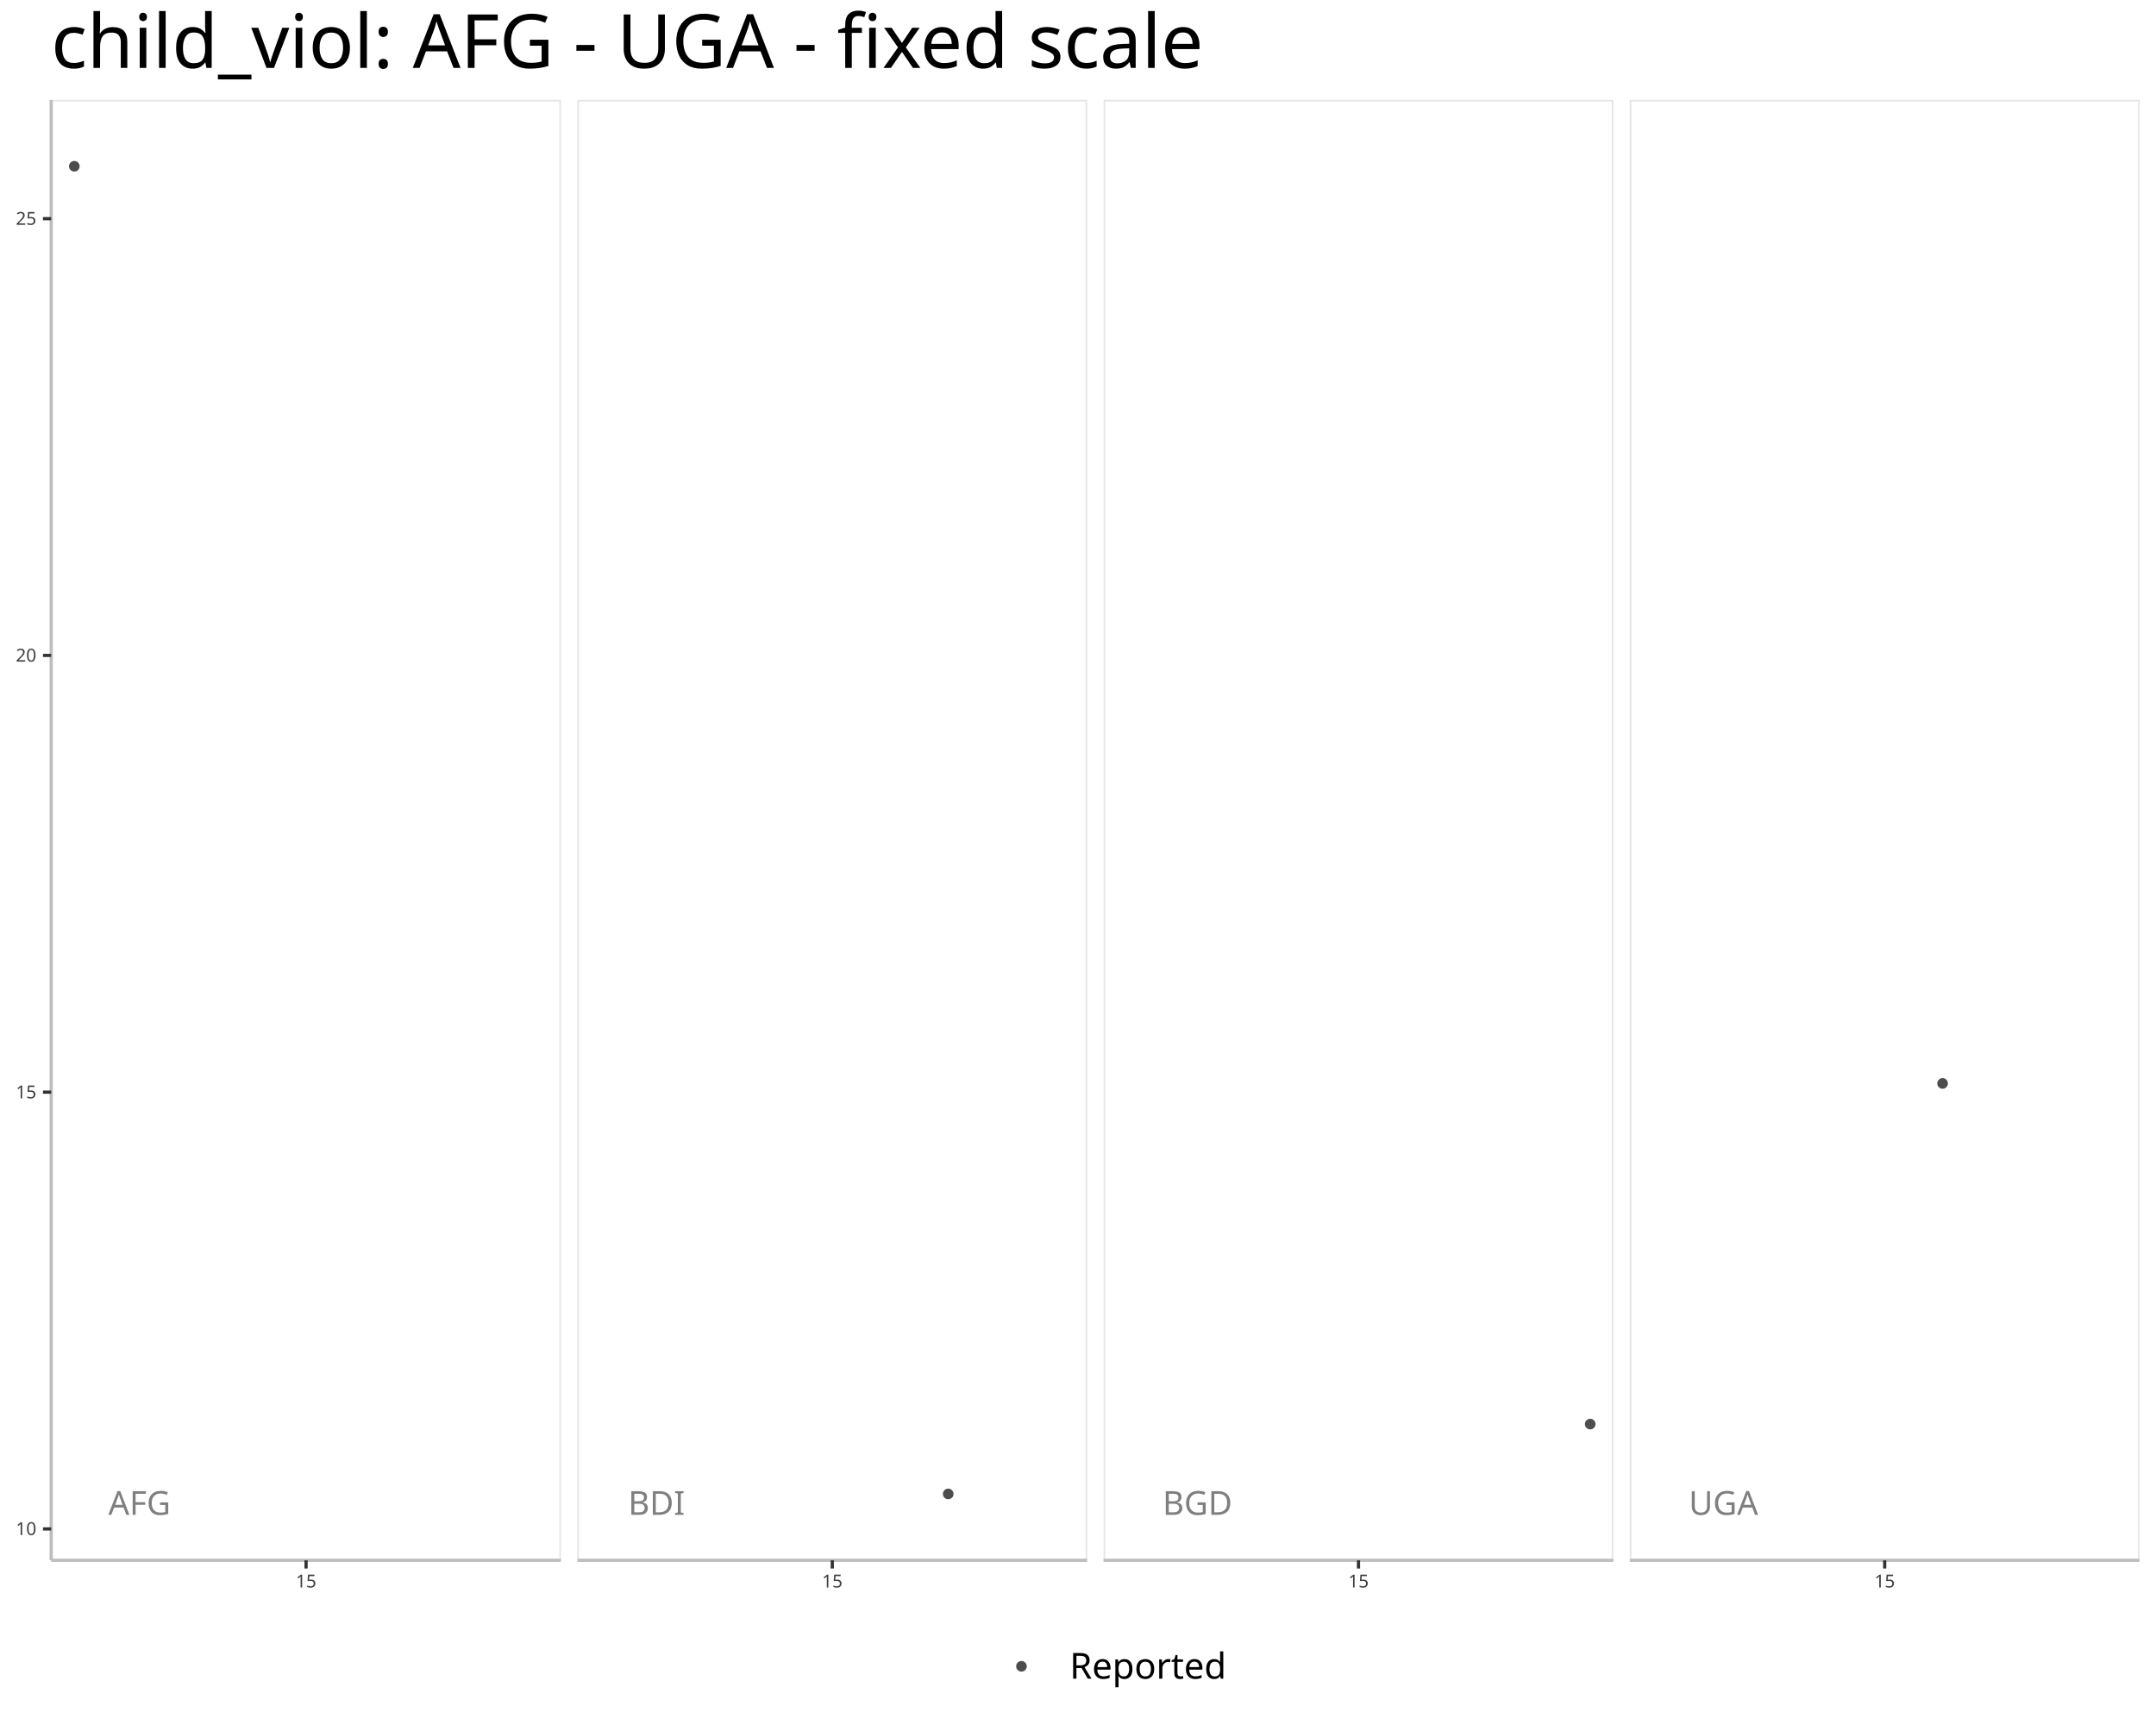
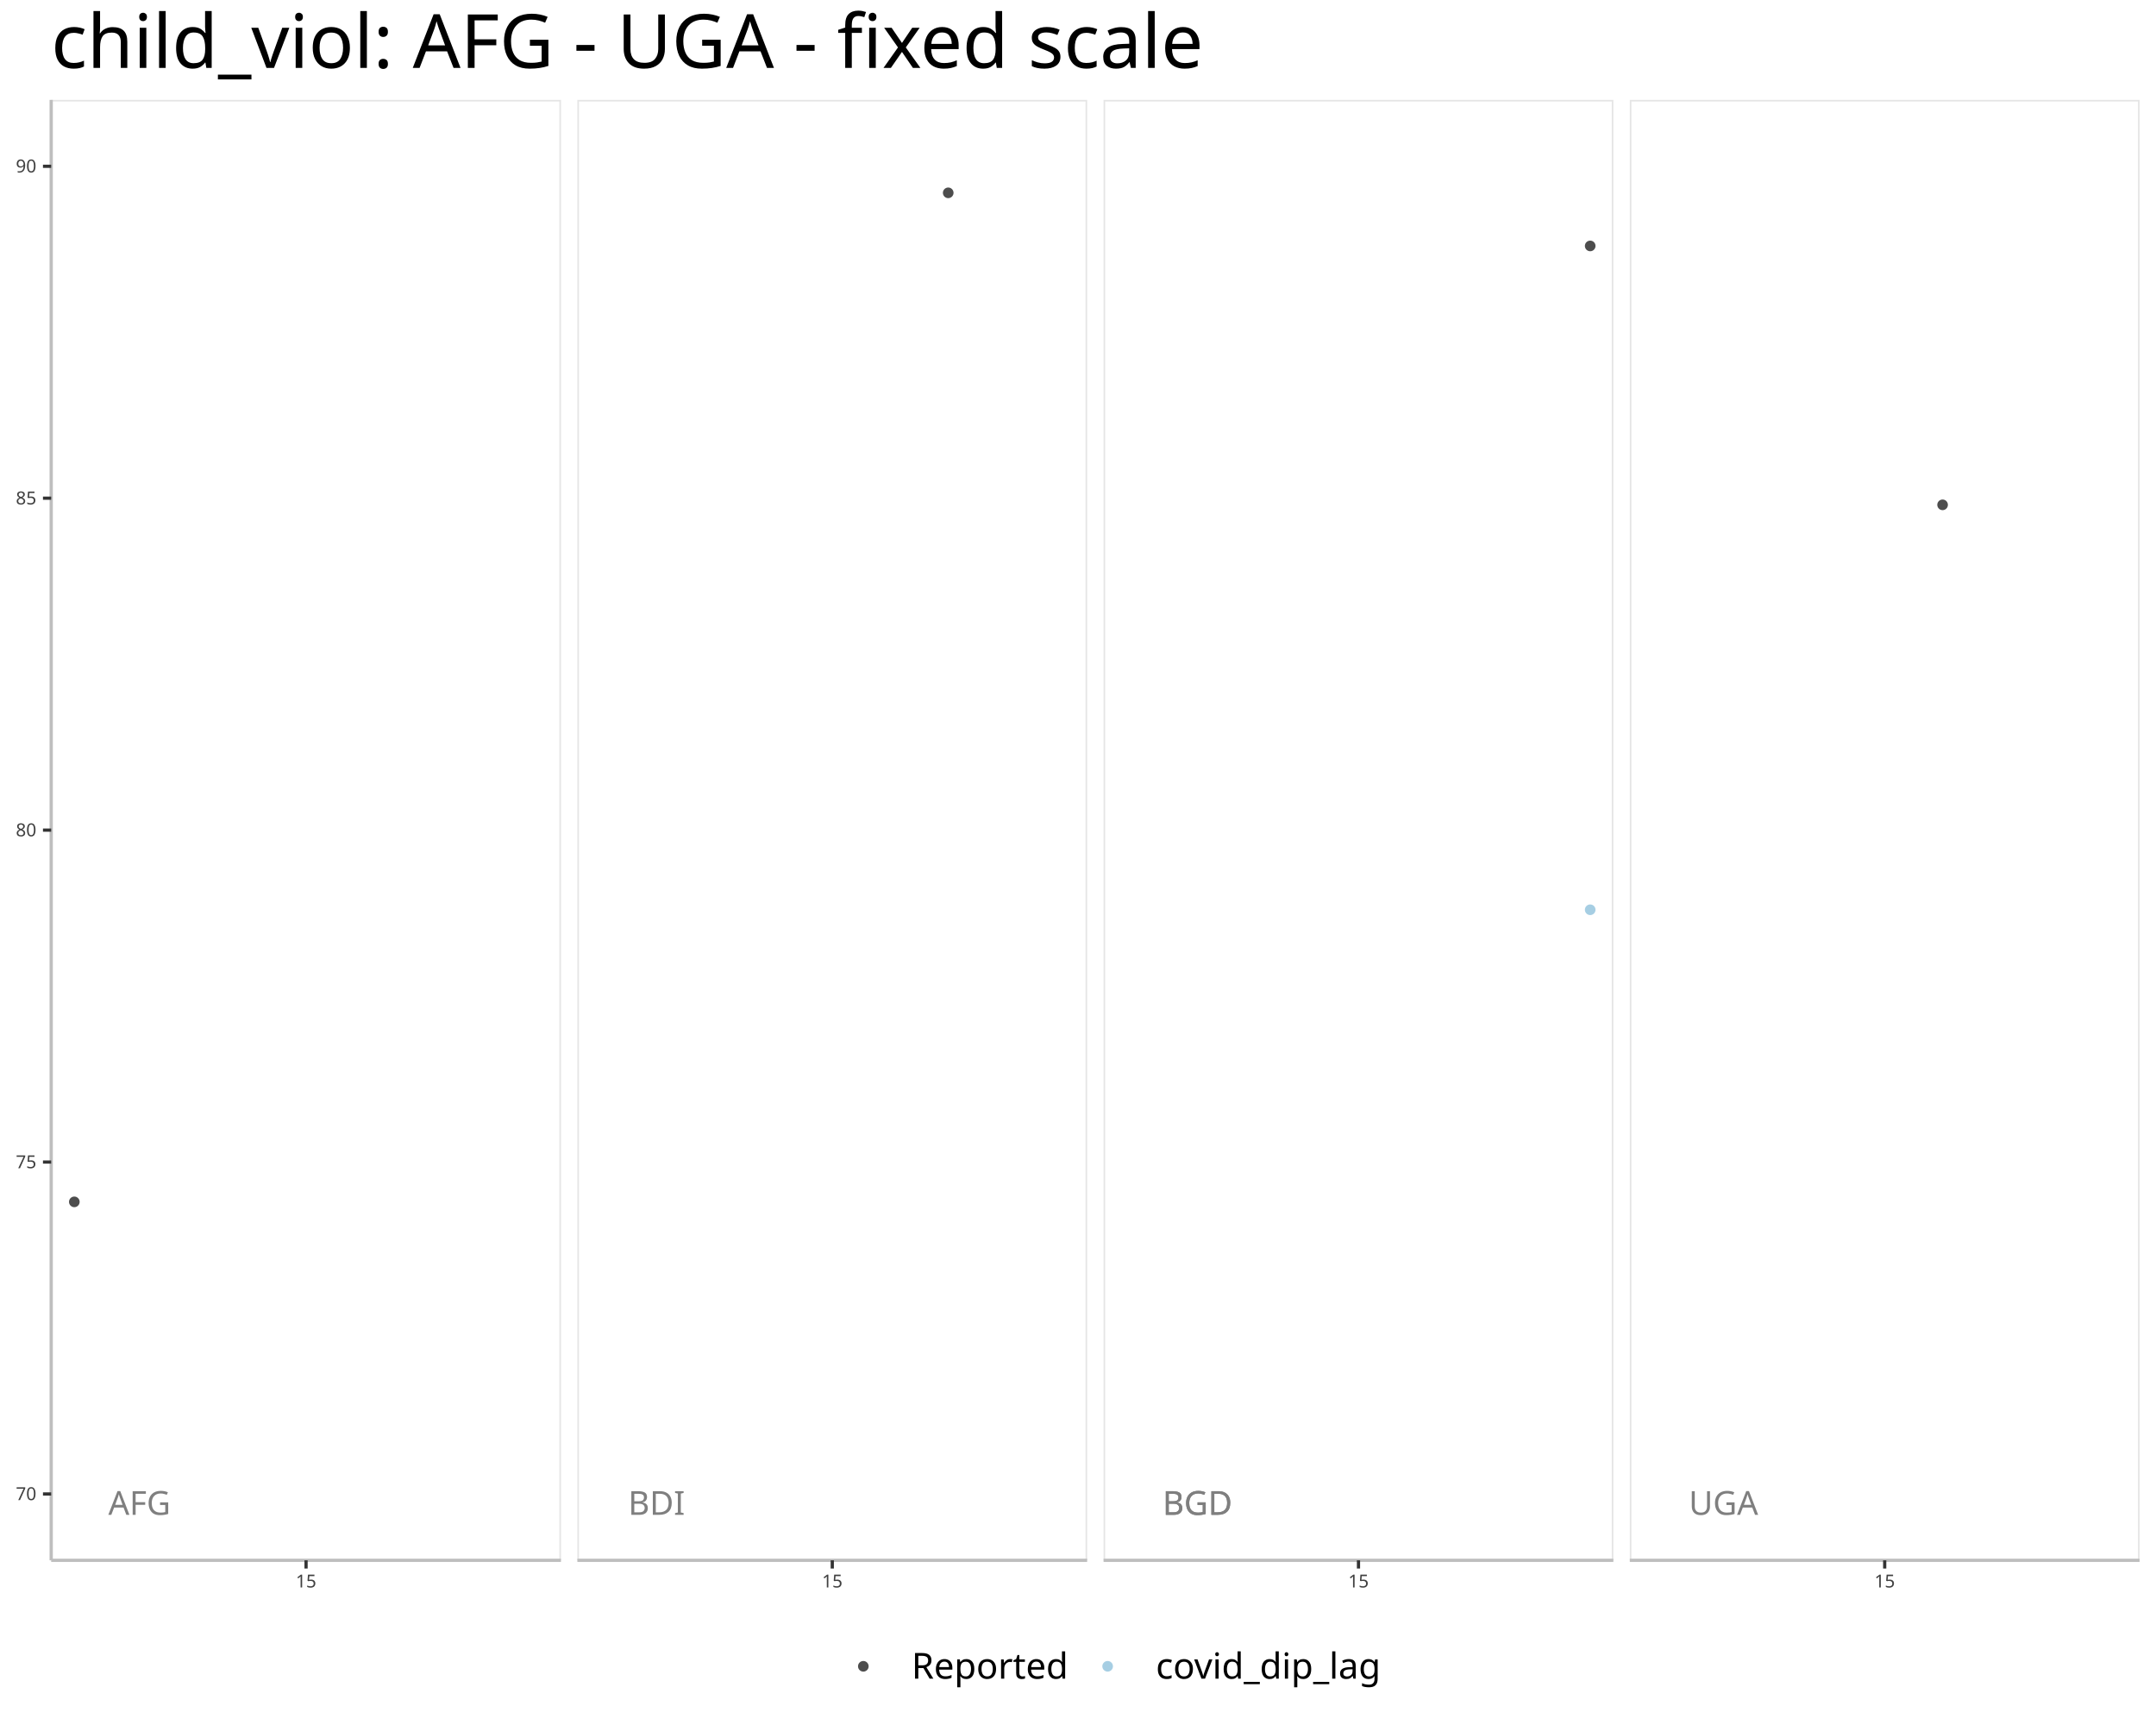
<svg xmlns="http://www.w3.org/2000/svg" class="svglite" data-engine-version="2.0" width="720.00pt" height="576.00pt" viewBox="0 0 720.00 576.00">
  <defs>
    <style type="text/css">
    .svglite line, .svglite polyline, .svglite polygon, .svglite path, .svglite rect, .svglite circle {
      fill: none;
      stroke: #000000;
      stroke-linecap: round;
      stroke-linejoin: round;
      stroke-miterlimit: 10.00;
    }
  </style>
  </defs>
  <rect width="100%" height="100%" style="stroke: none; fill: #FFFFFF;" />
  <defs>
    <clipPath id="cpMC4wMHw3MjAuMDB8MC4wMHw1NzYuMDA=">
      <rect x="0.00" y="0.00" width="720.00" height="576.00" />
    </clipPath>
  </defs>
  <g clip-path="url(#cpMC4wMHw3MjAuMDB8MC4wMHw1NzYuMDA=)">
    <rect x="0.00" y="0.00" width="720.00" height="576.00" style="stroke-width: 1.07; stroke: #FFFFFF; fill: #FFFFFF;" />
  </g>
  <defs>
    <clipPath id="cpMTcuMDl8MTg3LjMzfDMzLjM1fDUyMS4wMg==">
      <rect x="17.09" y="33.35" width="170.25" height="487.66" />
    </clipPath>
  </defs>
  <g clip-path="url(#cpMTcuMDl8MTg3LjMzfDMzLjM1fDUyMS4wMg==)">
    <rect x="17.09" y="33.35" width="170.25" height="487.66" style="stroke-width: 1.07; stroke: none; fill: #FFFFFF;" />
-     <circle cx="24.82" cy="55.52" r="1.42" style="stroke-width: 0.71; stroke: #4D4D4D; fill: #4D4D4D;" />
+     <circle cx="24.82" cy="401.32" r="1.42" style="stroke-width: 0.71; stroke: #4D4D4D; fill: #4D4D4D;" />
    <text x="36.17" y="505.82" style="font-size: 11.04px; fill: #7F7F7F; font-family: sans;" textLength="22.70px" lengthAdjust="spacingAndGlyphs">AFG</text>
    <rect x="17.09" y="33.35" width="170.25" height="487.66" style="stroke-width: 1.07; stroke: #E5E5E5;" />
  </g>
  <g clip-path="url(#cpMC4wMHw3MjAuMDB8MC4wMHw1NzYuMDA=)">
</g>
  <defs>
    <clipPath id="cpMTkyLjgxfDM2My4wNnwzMy4zNXw1MjEuMDI=">
      <rect x="192.81" y="33.35" width="170.25" height="487.66" />
    </clipPath>
  </defs>
  <g clip-path="url(#cpMTkyLjgxfDM2My4wNnwzMy4zNXw1MjEuMDI=)">
    <rect x="192.81" y="33.35" width="170.25" height="487.66" style="stroke-width: 1.07; stroke: none; fill: #FFFFFF;" />
-     <circle cx="316.66" cy="498.85" r="1.42" style="stroke-width: 0.71; stroke: #4D4D4D; fill: #4D4D4D;" />
+     <circle cx="316.66" cy="64.39" r="1.42" style="stroke-width: 0.71; stroke: #4D4D4D; fill: #4D4D4D;" />
    <text x="209.76" y="505.82" style="font-size: 11.04px; fill: #7F7F7F; font-family: sans;" textLength="18.41px" lengthAdjust="spacingAndGlyphs">BDI</text>
    <rect x="192.81" y="33.35" width="170.25" height="487.66" style="stroke-width: 1.07; stroke: #E5E5E5;" />
  </g>
  <g clip-path="url(#cpMC4wMHw3MjAuMDB8MC4wMHw1NzYuMDA=)">
</g>
  <defs>
    <clipPath id="cpMzY4LjU0fDUzOC43OXwzMy4zNXw1MjEuMDI=">
      <rect x="368.54" y="33.35" width="170.25" height="487.66" />
    </clipPath>
  </defs>
  <g clip-path="url(#cpMzY4LjU0fDUzOC43OXwzMy4zNXw1MjEuMDI=)">
    <rect x="368.54" y="33.35" width="170.25" height="487.66" style="stroke-width: 1.07; stroke: none; fill: #FFFFFF;" />
-     <circle cx="531.05" cy="475.52" r="1.42" style="stroke-width: 0.71; stroke: #4D4D4D; fill: #4D4D4D;" />
+     <circle cx="531.05" cy="82.12" r="1.42" style="stroke-width: 0.71; stroke: #4D4D4D; fill: #4D4D4D;" />
+     <circle cx="531.05" cy="303.78" r="1.42" style="stroke-width: 0.71; stroke: #A6CEE3; fill: #A6CEE3;" />
+     <text x="388.25" y="505.82" style="font-size: 11.04px; fill: #7F7F7F; font-family: sans;" textLength="23.93px" lengthAdjust="spacingAndGlyphs">BGD</text>
    <text x="388.25" y="505.82" style="font-size: 11.04px; fill: #7F7F7F; font-family: sans;" textLength="23.93px" lengthAdjust="spacingAndGlyphs">BGD</text>
    <rect x="368.54" y="33.35" width="170.25" height="487.66" style="stroke-width: 1.07; stroke: #E5E5E5;" />
  </g>
  <g clip-path="url(#cpMC4wMHw3MjAuMDB8MC4wMHw1NzYuMDA=)">
</g>
  <defs>
    <clipPath id="cpNTQ0LjI3fDcxNC41MnwzMy4zNXw1MjEuMDI=">
      <rect x="544.27" y="33.35" width="170.25" height="487.66" />
    </clipPath>
  </defs>
  <g clip-path="url(#cpNTQ0LjI3fDcxNC41MnwzMy4zNXw1MjEuMDI=)">
    <rect x="544.27" y="33.35" width="170.25" height="487.66" style="stroke-width: 1.07; stroke: none; fill: #FFFFFF;" />
-     <circle cx="648.73" cy="361.77" r="1.42" style="stroke-width: 0.71; stroke: #4D4D4D; fill: #4D4D4D;" />
+     <circle cx="648.73" cy="168.57" r="1.42" style="stroke-width: 0.71; stroke: #4D4D4D; fill: #4D4D4D;" />
    <text x="563.98" y="505.82" style="font-size: 11.04px; fill: #7F7F7F; font-family: sans;" textLength="23.93px" lengthAdjust="spacingAndGlyphs">UGA</text>
    <rect x="544.27" y="33.35" width="170.25" height="487.66" style="stroke-width: 1.07; stroke: #E5E5E5;" />
  </g>
  <g clip-path="url(#cpMC4wMHw3MjAuMDB8MC4wMHw1NzYuMDA=)">
</g>
  <defs>
    <clipPath id="cpMTcuMDl8MTg3LjMzfDMzLjM1fDMzLjM1">
      <rect x="17.09" y="33.35" width="170.25" height="0.00" />
    </clipPath>
  </defs>
  <g clip-path="url(#cpMTcuMDl8MTg3LjMzfDMzLjM1fDMzLjM1)">
</g>
  <g clip-path="url(#cpMC4wMHw3MjAuMDB8MC4wMHw1NzYuMDA=)">
</g>
  <defs>
    <clipPath id="cpMTkyLjgxfDM2My4wNnwzMy4zNXwzMy4zNQ==">
      <rect x="192.81" y="33.35" width="170.25" height="0.00" />
    </clipPath>
  </defs>
  <g clip-path="url(#cpMTkyLjgxfDM2My4wNnwzMy4zNXwzMy4zNQ==)">
</g>
  <g clip-path="url(#cpMC4wMHw3MjAuMDB8MC4wMHw1NzYuMDA=)">
</g>
  <defs>
    <clipPath id="cpMzY4LjU0fDUzOC43OXwzMy4zNXwzMy4zNQ==">
      <rect x="368.54" y="33.35" width="170.25" height="0.00" />
    </clipPath>
  </defs>
  <g clip-path="url(#cpMzY4LjU0fDUzOC43OXwzMy4zNXwzMy4zNQ==)">
</g>
  <g clip-path="url(#cpMC4wMHw3MjAuMDB8MC4wMHw1NzYuMDA=)">
</g>
  <defs>
    <clipPath id="cpNTQ0LjI3fDcxNC41MnwzMy4zNXwzMy4zNQ==">
      <rect x="544.27" y="33.35" width="170.25" height="0.00" />
    </clipPath>
  </defs>
  <g clip-path="url(#cpNTQ0LjI3fDcxNC41MnwzMy4zNXwzMy4zNQ==)">
</g>
  <g clip-path="url(#cpMC4wMHw3MjAuMDB8MC4wMHw1NzYuMDA=)">
    <polyline points="17.09,521.02 187.33,521.02 " style="stroke-width: 1.07; stroke: #BEBEBE; stroke-linecap: butt;" />
    <polyline points="102.21,523.76 102.21,521.02 " style="stroke-width: 1.07; stroke: #333333; stroke-linecap: butt;" />
    <text x="102.21" y="530.08" text-anchor="middle" style="font-size: 6.00px; fill: #404040; font-family: sans;" textLength="6.67px" lengthAdjust="spacingAndGlyphs">15</text>
    <polyline points="192.81,521.02 363.06,521.02 " style="stroke-width: 1.07; stroke: #BEBEBE; stroke-linecap: butt;" />
    <polyline points="277.94,523.76 277.94,521.02 " style="stroke-width: 1.07; stroke: #333333; stroke-linecap: butt;" />
    <text x="277.94" y="530.08" text-anchor="middle" style="font-size: 6.00px; fill: #404040; font-family: sans;" textLength="6.67px" lengthAdjust="spacingAndGlyphs">15</text>
    <polyline points="368.54,521.02 538.79,521.02 " style="stroke-width: 1.07; stroke: #BEBEBE; stroke-linecap: butt;" />
    <polyline points="453.67,523.76 453.67,521.02 " style="stroke-width: 1.07; stroke: #333333; stroke-linecap: butt;" />
    <text x="453.67" y="530.08" text-anchor="middle" style="font-size: 6.00px; fill: #404040; font-family: sans;" textLength="6.67px" lengthAdjust="spacingAndGlyphs">15</text>
    <polyline points="544.27,521.02 714.52,521.02 " style="stroke-width: 1.07; stroke: #BEBEBE; stroke-linecap: butt;" />
    <polyline points="629.40,523.76 629.40,521.02 " style="stroke-width: 1.07; stroke: #333333; stroke-linecap: butt;" />
    <text x="629.40" y="530.08" text-anchor="middle" style="font-size: 6.00px; fill: #404040; font-family: sans;" textLength="6.67px" lengthAdjust="spacingAndGlyphs">15</text>
    <polyline points="17.09,521.02 17.09,33.35 " style="stroke-width: 1.07; stroke: #BEBEBE; stroke-linecap: butt;" />
-     <text x="12.15" y="512.58" text-anchor="end" style="font-size: 6.00px; fill: #404040; font-family: sans;" textLength="6.67px" lengthAdjust="spacingAndGlyphs">10</text>
-     <text x="12.15" y="366.75" text-anchor="end" style="font-size: 6.00px; fill: #404040; font-family: sans;" textLength="6.67px" lengthAdjust="spacingAndGlyphs">15</text>
-     <text x="12.15" y="220.92" text-anchor="end" style="font-size: 6.00px; fill: #404040; font-family: sans;" textLength="6.67px" lengthAdjust="spacingAndGlyphs">20</text>
-     <text x="12.15" y="75.08" text-anchor="end" style="font-size: 6.00px; fill: #404040; font-family: sans;" textLength="6.67px" lengthAdjust="spacingAndGlyphs">25</text>
-     <polyline points="14.35,510.52 17.09,510.52 " style="stroke-width: 1.07; stroke: #333333; stroke-linecap: butt;" />
-     <polyline points="14.35,364.68 17.09,364.68 " style="stroke-width: 1.07; stroke: #333333; stroke-linecap: butt;" />
-     <polyline points="14.35,218.85 17.09,218.85 " style="stroke-width: 1.07; stroke: #333333; stroke-linecap: butt;" />
-     <polyline points="14.35,73.02 17.09,73.02 " style="stroke-width: 1.07; stroke: #333333; stroke-linecap: butt;" />
-     <circle cx="341.12" cy="556.40" r="1.42" style="stroke-width: 0.71; stroke: #4D4D4D; fill: #4D4D4D;" />
-     <text x="357.23" y="560.53" style="font-size: 12.00px; font-family: sans;" textLength="49.37px" lengthAdjust="spacingAndGlyphs">Reported</text>
+     <text x="12.15" y="500.91" text-anchor="end" style="font-size: 6.00px; fill: #404040; font-family: sans;" textLength="6.67px" lengthAdjust="spacingAndGlyphs">70</text>
+     <text x="12.15" y="390.08" text-anchor="end" style="font-size: 6.00px; fill: #404040; font-family: sans;" textLength="6.67px" lengthAdjust="spacingAndGlyphs">75</text>
+     <text x="12.15" y="279.25" text-anchor="end" style="font-size: 6.00px; fill: #404040; font-family: sans;" textLength="6.67px" lengthAdjust="spacingAndGlyphs">80</text>
+     <text x="12.15" y="168.42" text-anchor="end" style="font-size: 6.00px; fill: #404040; font-family: sans;" textLength="6.67px" lengthAdjust="spacingAndGlyphs">85</text>
+     <text x="12.15" y="57.58" text-anchor="end" style="font-size: 6.00px; fill: #404040; font-family: sans;" textLength="6.67px" lengthAdjust="spacingAndGlyphs">90</text>
+     <polyline points="14.35,498.85 17.09,498.85 " style="stroke-width: 1.07; stroke: #333333; stroke-linecap: butt;" />
+     <polyline points="14.35,388.02 17.09,388.02 " style="stroke-width: 1.07; stroke: #333333; stroke-linecap: butt;" />
+     <polyline points="14.35,277.19 17.09,277.19 " style="stroke-width: 1.07; stroke: #333333; stroke-linecap: butt;" />
+     <polyline points="14.35,166.35 17.09,166.35 " style="stroke-width: 1.07; stroke: #333333; stroke-linecap: butt;" />
+     <polyline points="14.35,55.52 17.09,55.52 " style="stroke-width: 1.07; stroke: #333333; stroke-linecap: butt;" />
+     <circle cx="288.31" cy="556.40" r="1.42" style="stroke-width: 0.71; stroke: #4D4D4D; fill: #4D4D4D;" />
+     <circle cx="369.90" cy="556.40" r="1.42" style="stroke-width: 0.71; stroke: #A6CEE3; fill: #A6CEE3;" />
+     <text x="304.42" y="560.53" style="font-size: 12.00px; font-family: sans;" textLength="49.37px" lengthAdjust="spacingAndGlyphs">Reported</text>
+     <text x="386.01" y="560.53" style="font-size: 12.00px; font-family: sans;" textLength="73.40px" lengthAdjust="spacingAndGlyphs">covid_dip_lag</text>
    <text x="17.09" y="22.68" style="font-size: 25.00px; font-family: sans;" textLength="384.90px" lengthAdjust="spacingAndGlyphs">child_viol: AFG - UGA - fixed scale</text>
  </g>
</svg>
